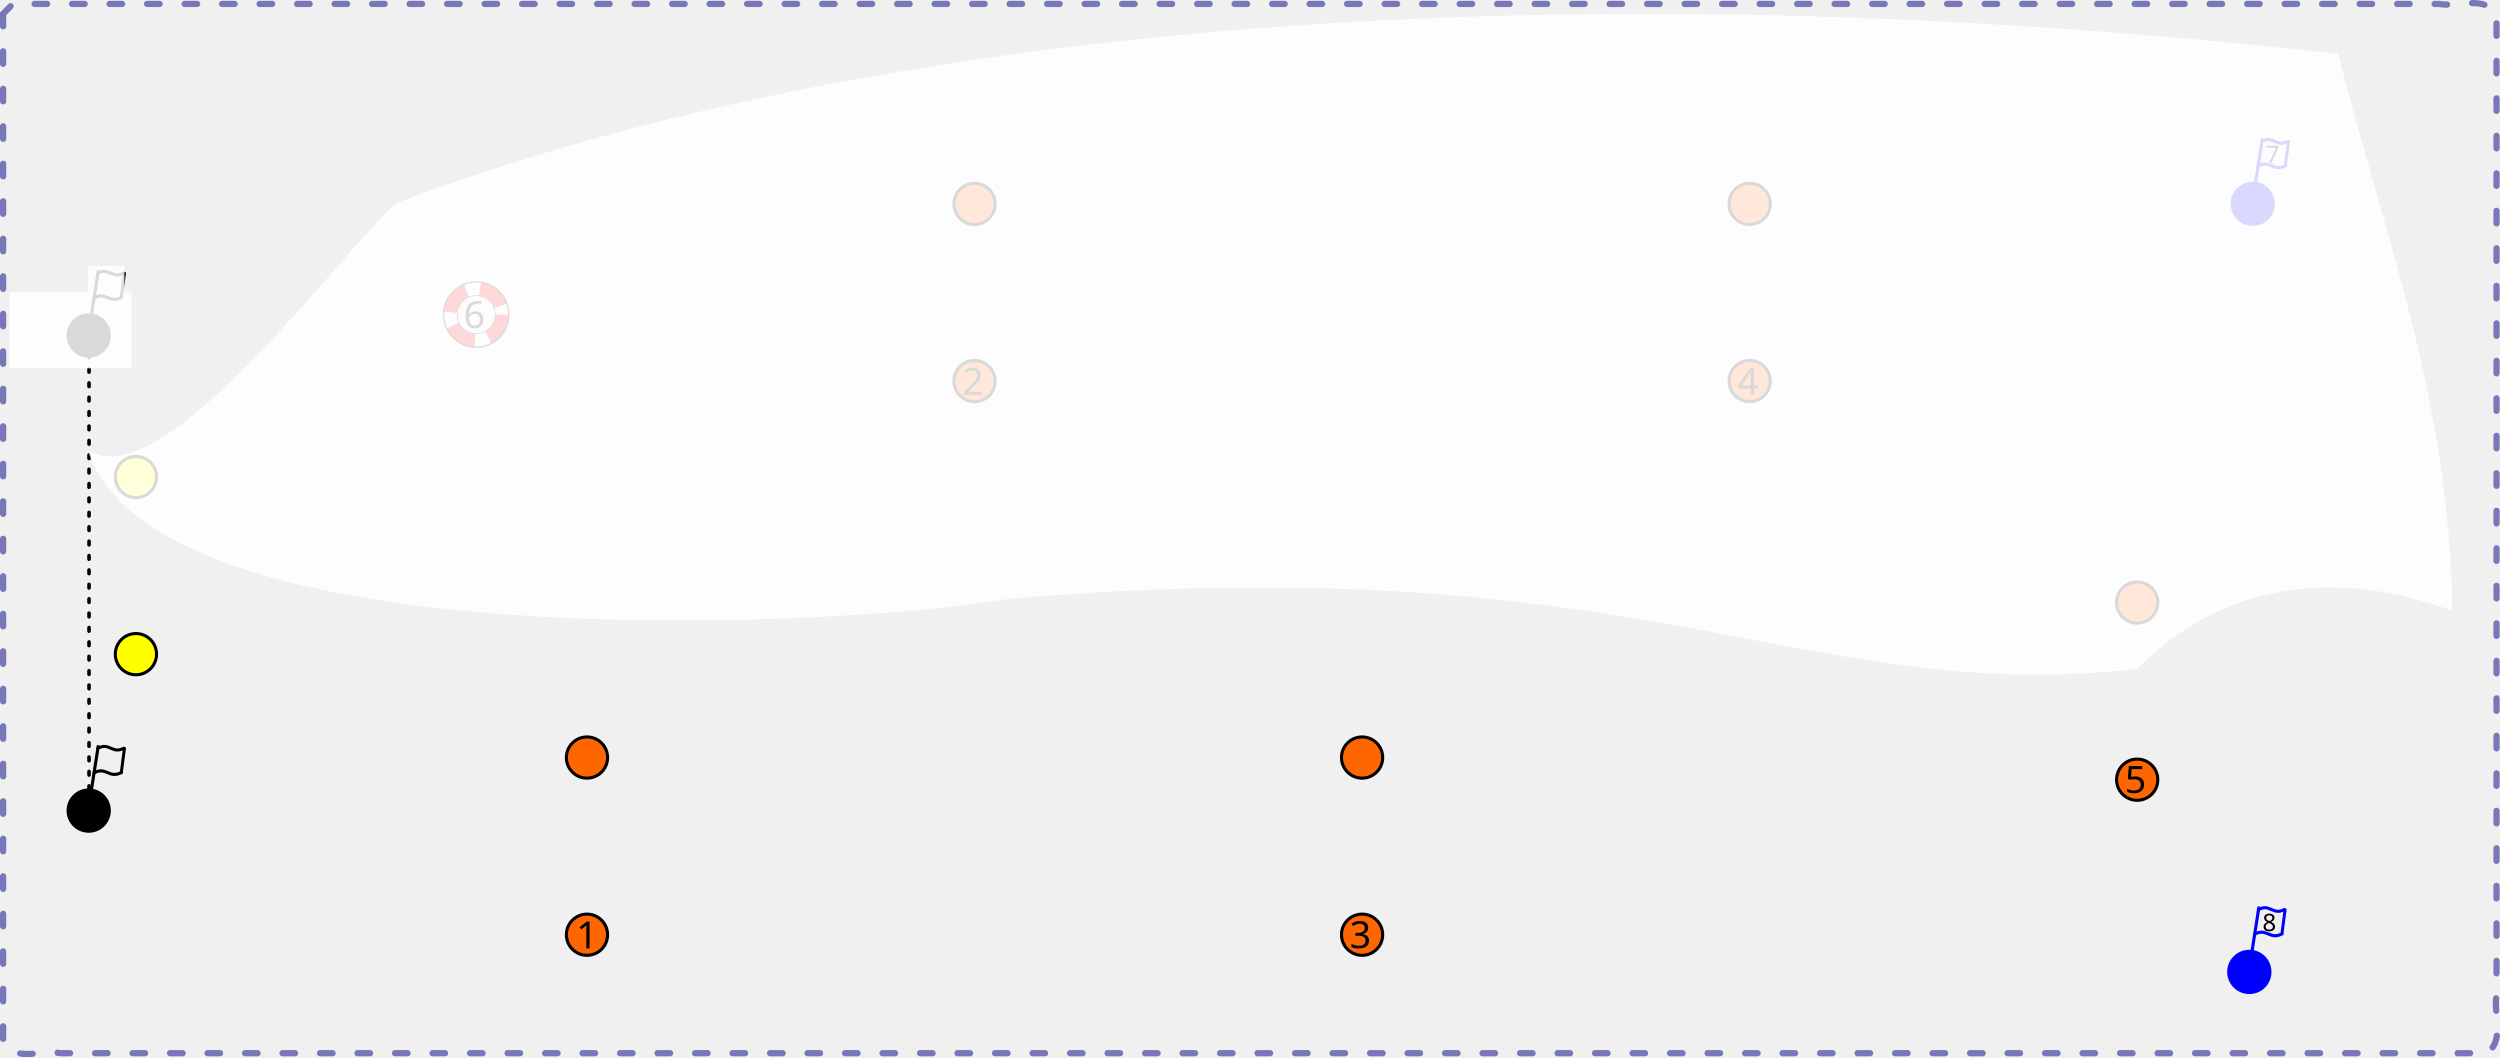
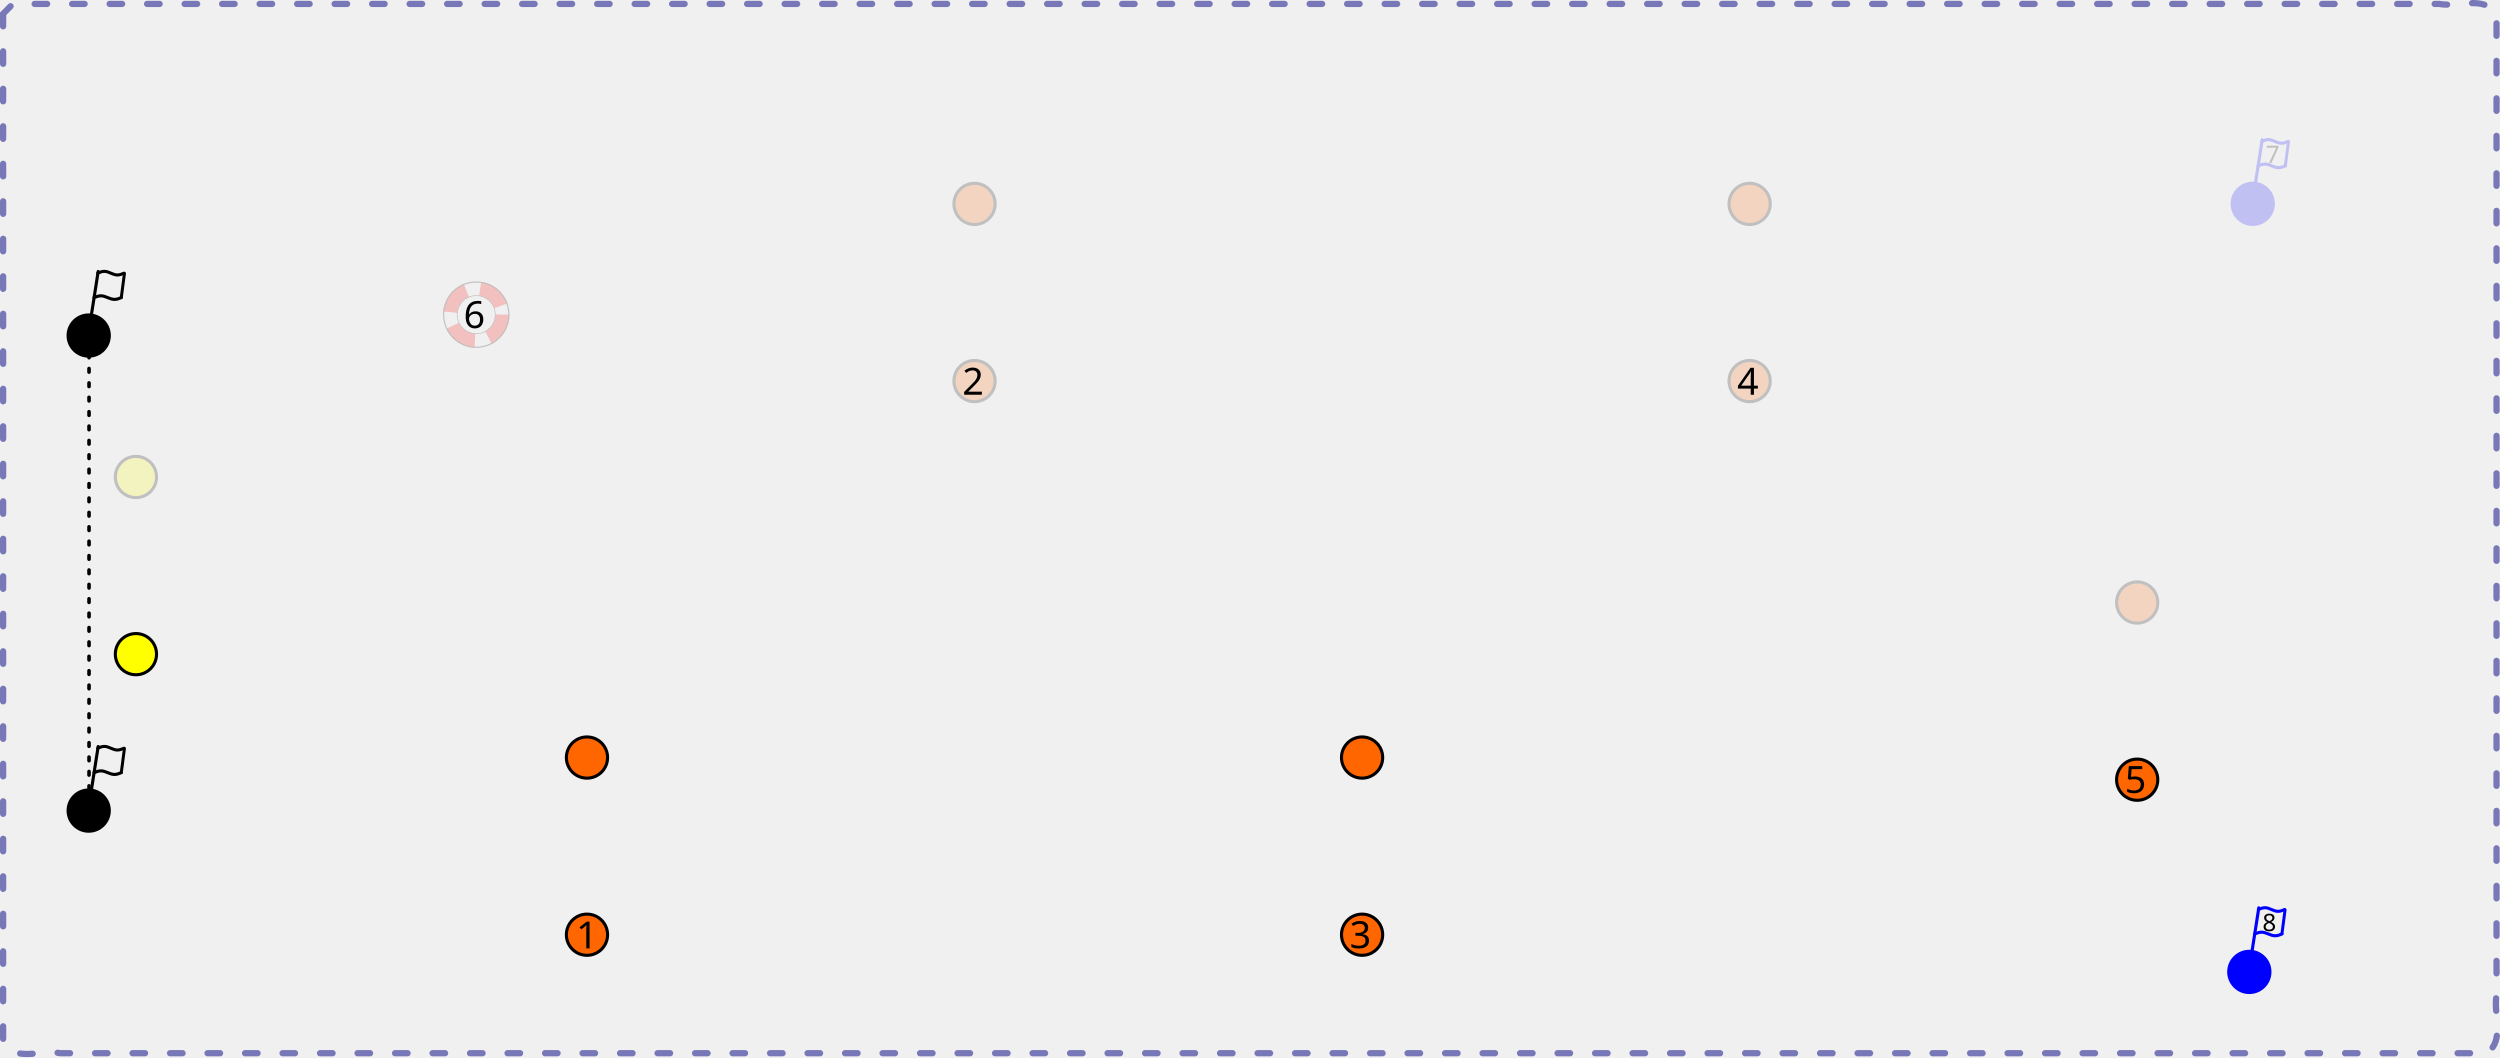
<svg xmlns="http://www.w3.org/2000/svg" version="1.0" id="svg3641" height="360.829" width="853.326" style="enable-background:new" xml:space="preserve">
  <defs id="arrows">
    <marker id="RazorWire" refX="0" refY="0" orient="auto" style="overflow:visible">
      <path id="path5527" style="fill:#34ff00;fill-opacity:1;fill-rule:evenodd;stroke:#34ff00;stroke-width:0.085pt;stroke-opacity:1" d="M 0.019,-0.632 V 0.595 L -6.621,2.568 H 9.113 L 2.979,0.595 V -0.632 L 9.166,-2.472 H -6.594 Z" />
    </marker>
    <marker orient="auto" refY="0" refX="0" id="Scissors" style="overflow:visible">
      <path id="schere" d="M 9.696,-3.847 C 8.661,-5.095 6.794,-5.052 5.4,-4.515 l -8.76,3.283 c -2.548,-1.394 -5.065,-0.995 -5.065,-1.673 0,-0.53 0.487,-0.414 0.414,-1.795 -0.07,-1.326 -1.454,-2.307 -2.763,-2.22 -1.309,-0.008 -2.666,0.995 -2.678,2.379 -0.098,1.393 1.074,2.688 2.461,2.779 1.624,0.242 4.499,-0.742 5.848,1.676 C -6.148,1.766 -7.931,1.771 -9.543,1.679 -10.882,1.602 -12.489,1.985 -13.128,3.301 c -0.617,1.261 -0.012,3.056 1.405,3.442 1.43,0.525 3.393,-0.138 3.733,-1.782 0.262,-1.267 -0.635,-1.862 -0.291,-2.322 0.26,-0.347 1.91,-0.146 4.85,-1.466 L 6.055,4.515 C 7.253,4.85 8.718,4.839 9.78,3.66 L -0.055,-0.057 Z M -9.832,-5.874 c 1.381,0.771 1.268,2.862 -0.167,3.268 -1.298,0.452 -2.956,-0.81 -2.542,-2.216 0.242,-1.154 1.764,-1.579 2.709,-1.052 z m 0.06,8.552 c 1.441,0.532 1.196,2.97 -0.269,3.298 -0.972,0.337 -2.361,-0.148 -2.459,-1.293 -0.189,-1.392 1.446,-2.65 2.728,-2.005 z" style="fill:#34ff00;fill-opacity:1;stroke:#34ff00;stroke-width:1.067;stroke-opacity:1" />
    </marker>
    <marker orient="auto" refY="0" refX="0" id="Legs" style="overflow:visible">
      <g id="g5494" transform="scale(-0.7)" style="fill:#34ff00;fill-opacity:1;stroke:#34ff00;stroke-opacity:1">
        <g id="g5496" transform="matrix(0,-1,-1,0,22.0892,22.73484)" style="fill:#34ff00;fill-opacity:1;stroke:#34ff00;stroke-opacity:1">
          <path id="path5498" d="m 22.636,22.054 c -7.371,5.036 -2.618,7.047 -6.23,14.339" style="fill:#34ff00;fill-opacity:1;fill-rule:evenodd;stroke:#34ff00;stroke-width:1.067pt;stroke-opacity:1" />
          <path id="path5500" d="m 22.825,21.918 c -1.451,8.904 3.772,9.355 4.805,14.747" style="fill:#34ff00;fill-opacity:1;fill-rule:evenodd;stroke:#34ff00;stroke-width:1.067pt;stroke-opacity:1" />
        </g>
        <path id="path5502" d="m -15.029,-7.181 -0.984,4.313 4.227,-1.305 z" style="fill:#34ff00;fill-opacity:1;fill-rule:evenodd;stroke:#34ff00;stroke-width:1.067pt;stroke-opacity:1" />
        <path id="path5504" d="m -16.23,4.861 1.999,3.946 2.418,-3.704 z" style="fill:#34ff00;fill-opacity:1;fill-rule:evenodd;stroke:#34ff00;stroke-width:1.067pt;stroke-opacity:1" />
      </g>
    </marker>
    <linearGradient id="linearGradient5477">
      <stop style="stop-color:#57e307;stop-opacity:1;" offset="0" id="stop5479" />
    </linearGradient>
    <marker style="overflow:visible" id="Arrow1Lend" refX="0" refY="0" orient="auto">
      <path style="fill-rule:evenodd;stroke:#000000;stroke-width:0.853pt;marker-start:none" d="M -10.667,0 -14.933,4.267 0,0 -14.933,-4.267 Z" id="path3104" />
    </marker>
    <marker style="overflow:visible" id="Arrow1Lstart" refX="0" refY="0" orient="auto">
      <path style="fill-rule:evenodd;stroke:#000000;stroke-width:0.853pt;marker-start:none" d="M 10.667,0 14.933,-4.267 0,0 14.933,4.267 Z" id="path3282" />
    </marker>
    <marker style="overflow:visible" id="Arrow1Lstart-7" refX="0" refY="0" orient="auto">
      <path style="fill-rule:evenodd;stroke:#000000;stroke-width:0.853pt;marker-start:none" d="M 10.667,0 14.933,-4.267 0,0 14.933,4.267 Z" id="path3282-4" />
    </marker>
    <marker style="overflow:visible" id="Arrow1Lend-6" refX="0" refY="0" orient="auto">
      <path style="fill-rule:evenodd;stroke:#000000;stroke-width:0.853pt;marker-start:none" d="M -10.667,0 -14.933,4.267 0,0 -14.933,-4.267 Z" id="path3104-0" />
    </marker>
  </defs>
  <g transform="translate(-215.4445,-435.3955)" style="display:inline" id="Parcours">
    <defs id="defs2076" />
    <g id="g1" />
    <g id="layer6" style="display:inline">
      <g transform="translate(18.94796,85.04597)" id="Zeitnahme" style="display:inline">
        <g id="g13156" transform="translate(-177.6378,-94.48819)">
          <path style="fill:#000000;fill-opacity:1;stroke:#000000;stroke-width:1.762" d="m 411.087,559.37 c 0,-3.685 -2.986,-6.678 -6.678,-6.678 -3.683,0 -6.678,2.987 -6.678,6.678 0,3.685 2.987,6.678 6.678,6.678 3.685,0 6.678,-2.987 6.678,-6.678 z" id="path13158" />
        </g>
        <g id="g13172" transform="translate(-177.6378,67.66194)">
          <path style="fill:#000000;fill-opacity:1;stroke:#000000;stroke-width:1.762" d="m 411.087,559.37 c 0,-3.685 -2.986,-6.678 -6.678,-6.678 -3.683,0 -6.678,2.987 -6.678,6.678 0,3.685 2.987,6.678 6.678,6.678 3.685,0 6.678,-2.987 6.678,-6.678 z" id="path13174" />
        </g>
        <path style="fill:none;stroke:#000000;stroke-width:1.228;stroke-linecap:round;stroke-linejoin:miter;stroke-miterlimit:4;stroke-dasharray:1.228, 3.684;stroke-dashoffset:0;stroke-opacity:1" d="m 226.886,466.315 c 0,23.379 0,46.759 0,70.138 0,19.991 0,67.885 0,87.271" id="path14169" />
      </g>
      <g transform="translate(113.4362,157.2769)" id="Tor1" style="display:inline;fill:#ff6600">
        <path style="fill:#ff6600;stroke:#000000;stroke-width:1.056" d="m 309.393,536.693 c 0,-3.883 -3.149,-7.032 -7.031,-7.032 -3.881,0 -7.031,3.148 -7.031,7.032 0,3.883 3.15,7.031 7.031,7.031 3.882,0 7.031,-3.147 7.031,-7.031 z" id="Tor1_innen" />
        <path style="fill:#ff6600;stroke:#000000;stroke-width:1.056" d="m 309.393,597.166 c 0,-3.883 -3.149,-7.032 -7.031,-7.032 -3.881,0 -7.031,3.148 -7.031,7.032 0,3.883 3.15,7.031 7.031,7.031 3.882,0 7.031,-3.147 7.031,-7.031 z" id="Tor1_aussen" />
      </g>
-       <g transform="translate(226.8221,-31.69941)" id="Tor2" style="display:inline;fill:#ff6600">
+       <g transform="translate(226.8221,-31.69941)" id="Tor2" opacity="0.2" style="display:inline;fill:#ff6600">
        <path style="fill:#ff6600;stroke:#000000;stroke-width:1.056" d="m 328.291,536.693 c 0,-3.883 -3.149,-7.032 -7.031,-7.032 -3.881,0 -7.031,3.148 -7.031,7.032 0,3.883 3.15,7.031 7.031,7.031 3.882,0 7.031,-3.147 7.031,-7.031 z" id="Tor2_aussen" />
        <path style="fill:#ff6600;stroke:#000000;stroke-width:1.056" d="m 328.291,597.166 c 0,-3.883 -3.149,-7.032 -7.031,-7.032 -3.881,0 -7.031,3.148 -7.031,7.032 0,3.883 3.15,7.031 7.031,7.031 3.882,0 7.031,-3.147 7.031,-7.031 z" id="Tor2_innen" />
      </g>
      <g transform="translate(340.2078,157.2769)" id="Tor3" style="display:inline;fill:#ff6600">
        <path style="fill:#ff6600;stroke:#000000;stroke-width:1.056" d="m 347.189,536.693 c 0,-3.883 -3.149,-7.032 -7.031,-7.032 -3.881,0 -7.031,3.148 -7.031,7.032 0,3.883 3.15,7.031 7.031,7.031 3.882,0 7.031,-3.147 7.031,-7.031 z" id="Tor3_innen" />
        <path style="fill:#ff6600;stroke:#000000;stroke-width:1.056" d="m 347.189,597.166 c 0,-3.883 -3.149,-7.032 -7.031,-7.032 -3.881,0 -7.031,3.148 -7.031,7.032 0,3.883 3.15,7.031 7.031,7.031 3.882,0 7.031,-3.147 7.031,-7.031 z" id="Tor3_aussen" />
      </g>
-       <g transform="translate(453.5935,-31.69941)" id="Tor4" style="display:inline;fill:#ff6600">
+       <g transform="translate(453.5935,-31.69941)" id="Tor4" opacity="0.2" style="display:inline;fill:#ff6600">
        <path style="fill:#ff6600;stroke:#000000;stroke-width:1.056" d="m 366.086,536.693 c 0,-3.883 -3.149,-7.032 -7.031,-7.032 -3.881,0 -7.031,3.148 -7.031,7.032 0,3.883 3.15,7.031 7.031,7.031 3.882,0 7.031,-3.147 7.031,-7.031 z" id="Tor4_aussen" />
        <path style="fill:#ff6600;stroke:#000000;stroke-width:1.056" d="m 366.086,597.166 c 0,-3.883 -3.149,-7.032 -7.031,-7.032 -3.881,0 -7.031,3.148 -7.031,7.032 0,3.883 3.15,7.031 7.031,7.031 3.882,0 7.031,-3.147 7.031,-7.031 z" id="Tor4_innen" />
      </g>
      <g transform="translate(566.9793,104.3635)" id="Tor5" style="display:inline;fill:#ff6600">
-         <path style="fill:#ff6600;stroke:#000000;stroke-width:1.056" d="m 384.984,536.693 c 0,-3.883 -3.149,-7.032 -7.031,-7.032 -3.881,0 -7.031,3.148 -7.031,7.032 0,3.883 3.15,7.031 7.031,7.031 3.882,0 7.031,-3.147 7.031,-7.031 z" id="Tor5_oben" />
+         <path style="fill:#ff6600;stroke:#000000;stroke-width:1.056" d="m 384.984,536.693 c 0,-3.883 -3.149,-7.032 -7.031,-7.032 -3.881,0 -7.031,3.148 -7.031,7.032 0,3.883 3.15,7.031 7.031,7.031 3.882,0 7.031,-3.147 7.031,-7.031 z" id="Tor5_oben" opacity="0.2" />
        <path style="fill:#ff6600;stroke:#000000;stroke-width:1.056" d="m 384.984,597.166 c 0,-3.883 -3.149,-7.032 -7.031,-7.032 -3.881,0 -7.031,3.148 -7.031,7.032 0,3.883 3.15,7.031 7.031,7.031 3.882,0 7.031,-3.147 7.031,-7.031 z" id="Tor5_unten" />
      </g>
-       <g transform="translate(18.94796,138.3793)" id="Schikane" style="display:inline">
+       <g transform="translate(18.94796,138.3793)" id="Schikane" opacity="0.2" style="display:inline">
        <g style="fill:none" id="Ring">
          <ellipse id="path8826" style="fill:none;stroke:#ff0000;stroke-width:4.821;stroke-linecap:butt;stroke-linejoin:round;stroke-miterlimit:4;stroke-dasharray:9.643, 4.821;stroke-dashoffset:0;stroke-opacity:1" cx="359.055" cy="404.409" rx="8.928" ry="8.928" />
          <ellipse style="display:inline;fill:none;stroke:#000000;stroke-width:0.229;stroke-linecap:round;stroke-linejoin:round;stroke-miterlimit:4;stroke-dasharray:none;stroke-dashoffset:0;stroke-opacity:1" id="path3620" cx="359.055" cy="404.409" rx="6.5" ry="6.5" />
          <ellipse style="display:inline;fill:none;stroke:#000000;stroke-width:0.393;stroke-linecap:round;stroke-linejoin:round;stroke-miterlimit:4;stroke-dasharray:none;stroke-dashoffset:0;stroke-opacity:1" id="path2733" cx="359.055" cy="404.409" rx="11.142" ry="11.142" />
        </g>
      </g>
      <g transform="translate(-40.52031,61.51377)" id="Start+Ziel" style="display:inline">
-         <path style="fill:#ffff00;stroke:#000000;stroke-width:1.056" d="m 309.393,536.693 c 0,-3.883 -3.149,-7.032 -7.031,-7.032 -3.881,0 -7.031,3.148 -7.031,7.032 0,3.883 3.15,7.031 7.031,7.031 3.882,0 7.031,-3.147 7.031,-7.031 z" id="Tor1_innen-7" />
+         <path style="fill:#ffff00;stroke:#000000;stroke-width:1.056" d="m 309.393,536.693 c 0,-3.883 -3.149,-7.032 -7.031,-7.032 -3.881,0 -7.031,3.148 -7.031,7.032 0,3.883 3.15,7.031 7.031,7.031 3.882,0 7.031,-3.147 7.031,-7.031 z" id="Tor1_innen-7" opacity="0.2" />
        <path style="fill:#ffff00;stroke:#000000;stroke-width:1.056" d="m 309.393,597.166 c 0,-3.883 -3.149,-7.032 -7.031,-7.032 -3.881,0 -7.031,3.148 -7.031,7.032 0,3.883 3.15,7.031 7.031,7.031 3.882,0 7.031,-3.147 7.031,-7.031 z" id="Tor1_aussen-3" />
      </g>
    </g>
  </g>
  <g transform="translate(-215.4445,-435.3955)" style="display:inline" id="ParcoursLabel">
    <defs id="defs2832" />
    <g id="g3113" style="display:inline">
      <text xml:space="preserve" style="font-style:normal;font-weight:normal;font-size:12.8px;line-height:0%;font-family:'Arial Black';display:inline;fill:#000000;fill-opacity:1;stroke:none;stroke-width:1.067" x="373.691" y="547.37" id="text3034">
        <tspan id="tspan3032" x="373.691" y="547.37" style="font-size:12.8px;line-height:1.25;stroke-width:1.067">6</tspan>
      </text>
      <text xml:space="preserve" style="font-style:normal;font-weight:normal;font-size:12.8px;line-height:0%;font-family:'Arial Black';display:inline;fill:#000000;fill-opacity:1;stroke:none;stroke-width:1.067" x="412.13" y="759.102" id="text3038">
        <tspan id="tspan3036" x="412.13" y="759.102" style="font-size:12.8px;line-height:1.25;stroke-width:1.067">1</tspan>
      </text>
      <text xml:space="preserve" style="font-style:normal;font-weight:normal;font-size:12.8px;line-height:0%;font-family:'Arial Black';display:inline;fill:#000000;fill-opacity:1;stroke:none;stroke-width:1.067" x="808.383" y="570.125" id="text3042">
        <tspan id="tspan3040" x="808.383" y="570.125" style="font-size:12.8px;line-height:1.25;stroke-width:1.067">4</tspan>
      </text>
      <text xml:space="preserve" style="font-style:normal;font-weight:normal;font-size:12.8px;line-height:0%;font-family:'Arial Black';display:inline;fill:#000000;fill-opacity:1;stroke:none;stroke-width:1.067" x="940.704" y="706.032" id="text3046">
        <tspan id="tspan3044" x="940.704" y="706.032" style="font-size:12.8px;line-height:1.25;stroke-width:1.067">5</tspan>
      </text>
      <text xml:space="preserve" style="font-style:normal;font-weight:normal;font-size:12.8px;line-height:0%;font-family:'Arial Black';display:inline;fill:#000000;fill-opacity:1;stroke:none;stroke-width:1.067" x="676.131" y="759.024" id="text3050">
        <tspan id="tspan3048" x="676.131" y="759.024" style="font-size:12.8px;line-height:1.25;stroke-width:1.067">3</tspan>
      </text>
-       <g transform="translate(579.9631,-35.51099)" id="g3068" style="display:inline">
+       <g transform="translate(579.9631,-35.51099)" id="g3068" opacity="0.2" style="display:inline">
        <path id="path3052" d="m 411.087,540.472 c 0,-3.685 -2.986,-6.678 -6.678,-6.678 -3.683,0 -6.678,2.987 -6.678,6.678 0,3.685 2.987,6.678 6.678,6.678 3.685,0 6.678,-2.987 6.678,-6.678 z" style="fill:#0000ff;fill-opacity:1;stroke:#0000ff;stroke-width:1.762" />
        <g style="stroke:#0000ff" id="g3062">
          <path id="path3054" d="m 407.511,519.18 c 0.372,-0.161 0.745,-0.325 1.117,-0.438 0.372,-0.114 0.744,-0.181 1.117,-0.181 0.372,0 0.744,0.063 1.117,0.181 0.372,0.113 0.744,0.273 1.116,0.438 0.369,0.16 0.745,0.321 1.117,0.434 0.369,0.114 0.745,0.181 1.117,0.181 0.368,0 0.745,-0.064 1.117,-0.181 0.368,-0.113 0.744,-0.274 1.117,-0.434" style="fill:none;stroke:#0000ff;stroke-width:1.052;stroke-linecap:round;stroke-linejoin:round" />
          <path id="path3056" d="m 407.643,518.601 -2.7,17.3 v 0.258 0" style="fill:none;stroke:#0000ff;stroke-width:1.067;stroke-linecap:round;stroke-linejoin:round" />
          <path id="path3058" d="m 406.246,527.522 c 0.384,-0.158 0.775,-0.317 1.163,-0.429 0.383,-0.113 0.775,-0.179 1.163,-0.179 0.383,0 0.774,0.062 1.163,0.179 0.387,0.112 0.774,0.271 1.163,0.429 0.387,0.159 0.774,0.317 1.162,0.433 0.388,0.109 0.775,0.175 1.163,0.175 0.388,0 0.775,-0.062 1.163,-0.175 0.387,-0.112 0.775,-0.271 1.163,-0.433" style="fill:none;stroke:#0000ff;stroke-width:1.067;stroke-linecap:round;stroke-linejoin:round" />
          <path id="path3060" d="m 416.604,519.31 -1.039,7.969 v 0.12 0" style="fill:none;stroke:#0000ff;stroke-width:1.024;stroke-linecap:round" />
        </g>
        <text xml:space="preserve" style="font-style:normal;font-weight:normal;font-size:12.8px;line-height:0%;font-family:'Arial Black';fill:#000000;fill-opacity:1;stroke:none;stroke-width:1.067" x="408.873" y="526.543" id="text3066">
          <tspan id="tspan3064" x="408.873" y="526.543" style="font-size:8.242px;line-height:1.25;stroke-width:1.067">7</tspan>
        </text>
      </g>
      <text xml:space="preserve" style="font-style:normal;font-weight:normal;font-size:12.8px;line-height:0%;font-family:'Arial Black';display:inline;fill:#000000;fill-opacity:1;stroke:none;stroke-width:1.067" x="543.926" y="570.125" id="text3090">
        <tspan id="tspan3088" x="543.926" y="570.125" style="font-size:12.8px;line-height:1.25;stroke-width:1.067">2</tspan>
      </text>
      <g id="g3100">
        <path id="path3092" d="m 248.821,528.636 c 0.372,-0.161 0.745,-0.325 1.117,-0.438 0.372,-0.114 0.744,-0.181 1.117,-0.181 0.372,0 0.744,0.063 1.117,0.181 0.372,0.113 0.744,0.273 1.116,0.438 0.369,0.16 0.745,0.321 1.117,0.434 0.369,0.114 0.745,0.181 1.117,0.181 0.368,0 0.745,-0.064 1.117,-0.181 0.368,-0.113 0.744,-0.274 1.117,-0.434" style="display:inline;fill:none;stroke:#000000;stroke-width:1.052;stroke-linecap:round;stroke-linejoin:round" />
        <path id="path3094" d="m 248.953,528.057 -2.7,17.3 v 0.258 0" style="display:inline;fill:none;stroke:#000000;stroke-width:1.067;stroke-linecap:round;stroke-linejoin:round" />
        <path id="path3096" d="m 247.556,536.977 c 0.384,-0.158 0.775,-0.317 1.163,-0.429 0.383,-0.113 0.775,-0.179 1.163,-0.179 0.383,0 0.774,0.062 1.163,0.179 0.387,0.112 0.774,0.271 1.163,0.429 0.387,0.159 0.774,0.317 1.162,0.433 0.388,0.109 0.775,0.175 1.163,0.175 0.388,0 0.775,-0.062 1.163,-0.175 0.387,-0.112 0.775,-0.271 1.163,-0.433" style="display:inline;fill:none;stroke:#000000;stroke-width:1.067;stroke-linecap:round;stroke-linejoin:round" />
        <path id="path3098" d="m 257.914,528.766 -1.039,7.969 v 0.12 0" style="display:inline;fill:none;stroke:#000000;stroke-width:1.024;stroke-linecap:round" />
      </g>
      <g id="g3111">
        <path id="path3102" d="m 248.821,690.786 c 0.372,-0.161 0.745,-0.325 1.117,-0.438 0.372,-0.114 0.744,-0.181 1.117,-0.181 0.372,0 0.744,0.063 1.117,0.181 0.372,0.113 0.744,0.273 1.116,0.438 0.369,0.16 0.745,0.321 1.117,0.434 0.369,0.114 0.745,0.181 1.117,0.181 0.368,0 0.745,-0.064 1.117,-0.181 0.368,-0.113 0.744,-0.274 1.117,-0.434" style="display:inline;fill:none;stroke:#000000;stroke-width:1.052;stroke-linecap:round;stroke-linejoin:round" />
        <path id="path3105" d="m 248.953,690.207 -2.7,17.3 v 0.258 0" style="display:inline;fill:none;stroke:#000000;stroke-width:1.067;stroke-linecap:round;stroke-linejoin:round" />
        <path id="path3107" d="m 247.556,699.127 c 0.384,-0.158 0.775,-0.317 1.163,-0.429 0.383,-0.113 0.775,-0.179 1.163,-0.179 0.383,0 0.774,0.062 1.163,0.179 0.387,0.112 0.774,0.271 1.163,0.429 0.387,0.159 0.774,0.317 1.162,0.433 0.388,0.109 0.775,0.175 1.163,0.175 0.388,0 0.775,-0.062 1.163,-0.175 0.387,-0.112 0.775,-0.271 1.163,-0.433" style="display:inline;fill:none;stroke:#000000;stroke-width:1.067;stroke-linecap:round;stroke-linejoin:round" />
        <path id="path3109" d="m 257.914,690.916 -1.039,7.969 v 0.12 0" style="display:inline;fill:none;stroke:#000000;stroke-width:1.024;stroke-linecap:round" />
      </g>
    </g>
  </g>
  <g transform="translate(363.3543,-208.7303)" id="SpeedbojeKlasse7" style="display:inline;enable-background:new">
    <path id="path2174" d="m 411.087,540.472 c 0,-3.685 -2.986,-6.678 -6.678,-6.678 -3.683,0 -6.678,2.987 -6.678,6.678 0,3.685 2.987,6.678 6.678,6.678 3.685,0 6.678,-2.987 6.678,-6.678 z" style="fill:#0000ff;fill-opacity:1;stroke:#0000ff;stroke-width:1.762" />
    <g style="fill:none;stroke:#0000ff" id="g2184">
      <path id="path2176" d="m 407.511,519.18 c 0.372,-0.161 0.745,-0.325 1.117,-0.438 0.372,-0.114 0.744,-0.181 1.117,-0.181 0.372,0 0.744,0.063 1.117,0.181 0.372,0.113 0.744,0.273 1.116,0.438 0.369,0.16 0.745,0.321 1.117,0.434 0.369,0.114 0.745,0.181 1.117,0.181 0.368,0 0.745,-0.064 1.117,-0.181 0.368,-0.113 0.744,-0.274 1.117,-0.434" style="fill:none;stroke:#0000ff;stroke-width:1.052;stroke-linecap:round;stroke-linejoin:round" />
      <path id="path2178" d="m 407.643,518.601 -2.7,17.3 v 0.258 0" style="fill:none;stroke:#0000ff;stroke-width:1.067;stroke-linecap:round;stroke-linejoin:round" />
      <path id="path2180" d="m 406.246,527.522 c 0.384,-0.158 0.775,-0.317 1.163,-0.429 0.383,-0.113 0.775,-0.179 1.163,-0.179 0.383,0 0.774,0.062 1.163,0.179 0.387,0.112 0.774,0.271 1.163,0.429 0.387,0.159 0.774,0.317 1.162,0.433 0.388,0.109 0.775,0.175 1.163,0.175 0.388,0 0.775,-0.062 1.163,-0.175 0.387,-0.112 0.775,-0.271 1.163,-0.433" style="fill:none;stroke:#0000ff;stroke-width:1.067;stroke-linecap:round;stroke-linejoin:round" />
      <path id="path2182" d="m 416.604,519.31 -1.039,7.969 v 0.12 0" style="fill:none;stroke:#0000ff;stroke-width:1.024;stroke-linecap:round" />
    </g>
    <text xml:space="preserve" style="font-style:normal;font-weight:normal;font-size:12.8px;line-height:0%;font-family:'Arial Black';fill:#000000;fill-opacity:1;stroke:none;stroke-width:1.067" x="408.873" y="526.543" id="text2188">
      <tspan id="tspan2186" x="408.873" y="526.543" style="font-size:8.242px;line-height:1.25;stroke-width:1.067">8</tspan>
    </text>
  </g>
  <g id="Export_Area" style="display:inline;opacity:1" transform="translate(-180.8124,-194.4877)">
    <path style="display:inline;opacity:0.5;fill:none;fill-opacity:1;fill-rule:nonzero;stroke:#000080;stroke-width:2.133;stroke-linecap:round;stroke-linejoin:miter;stroke-miterlimit:4;stroke-dasharray:4.267, 8.533;stroke-dashoffset:0;stroke-opacity:1" d="m 181.879,199.201 c 0,117.134 0,234.268 0,351.402 4.38,6.419 13.104,2.145 19.592,3.374 276.059,0 552.117,0 828.176,0 6.295,-4.466 2.103,-13.361 3.309,-19.977 0,-111.6 0,-223.2 0,-334.8 -4.38,-6.419 -13.104,-2.145 -19.592,-3.374 -276.059,0 -552.117,0 -828.176,0 -1.103,1.125 -2.206,2.25 -3.309,3.374 z" id="rect4816" />
    <g id="g2" />
-     <g id="Alcatraz_1" style="display:inline">
-       <path style="opacity:0.85;fill:#ffffff;fill-opacity:1;fill-rule:nonzero;stroke:none;stroke-width:2.133;stroke-linecap:round;stroke-linejoin:miter;stroke-miterlimit:4;stroke-dasharray:4.267, 8.533;stroke-dashoffset:0;stroke-opacity:1" d="m 210.852,285.256 v 9.021 H 184.067 V 320.2 h 41.627 v -25.923 h -2.413 v -9.021 z" id="rect6046" />
-       <path style="opacity:0.85;fill:#ffffff;fill-opacity:1;fill-rule:nonzero;stroke:none;stroke-width:2.133;stroke-linecap:round;stroke-linejoin:miter;stroke-miterlimit:4;stroke-dasharray:4.267, 8.533;stroke-dashoffset:0;stroke-opacity:1" d="m 738.771,199.21 c -159.416,0.298 -306.614,20.807 -422.671,64.554 -19.054,16.934 -79.809,100.862 -105.248,84.404 22.894,72.088 256.947,60.726 314.34,50.731 218.434,-18.601 269.897,36.652 385.108,23.926 23.319,-23.846 59.433,-37.42 107.596,-19.858 -1.058,-72.374 -22.791,-126.307 -39.023,-190.083 -81.479,-9.144 -162.248,-13.818 -240.102,-13.673 z" id="rect6048" />
-     </g>
+     <g id="g3" />
  </g>
</svg>
